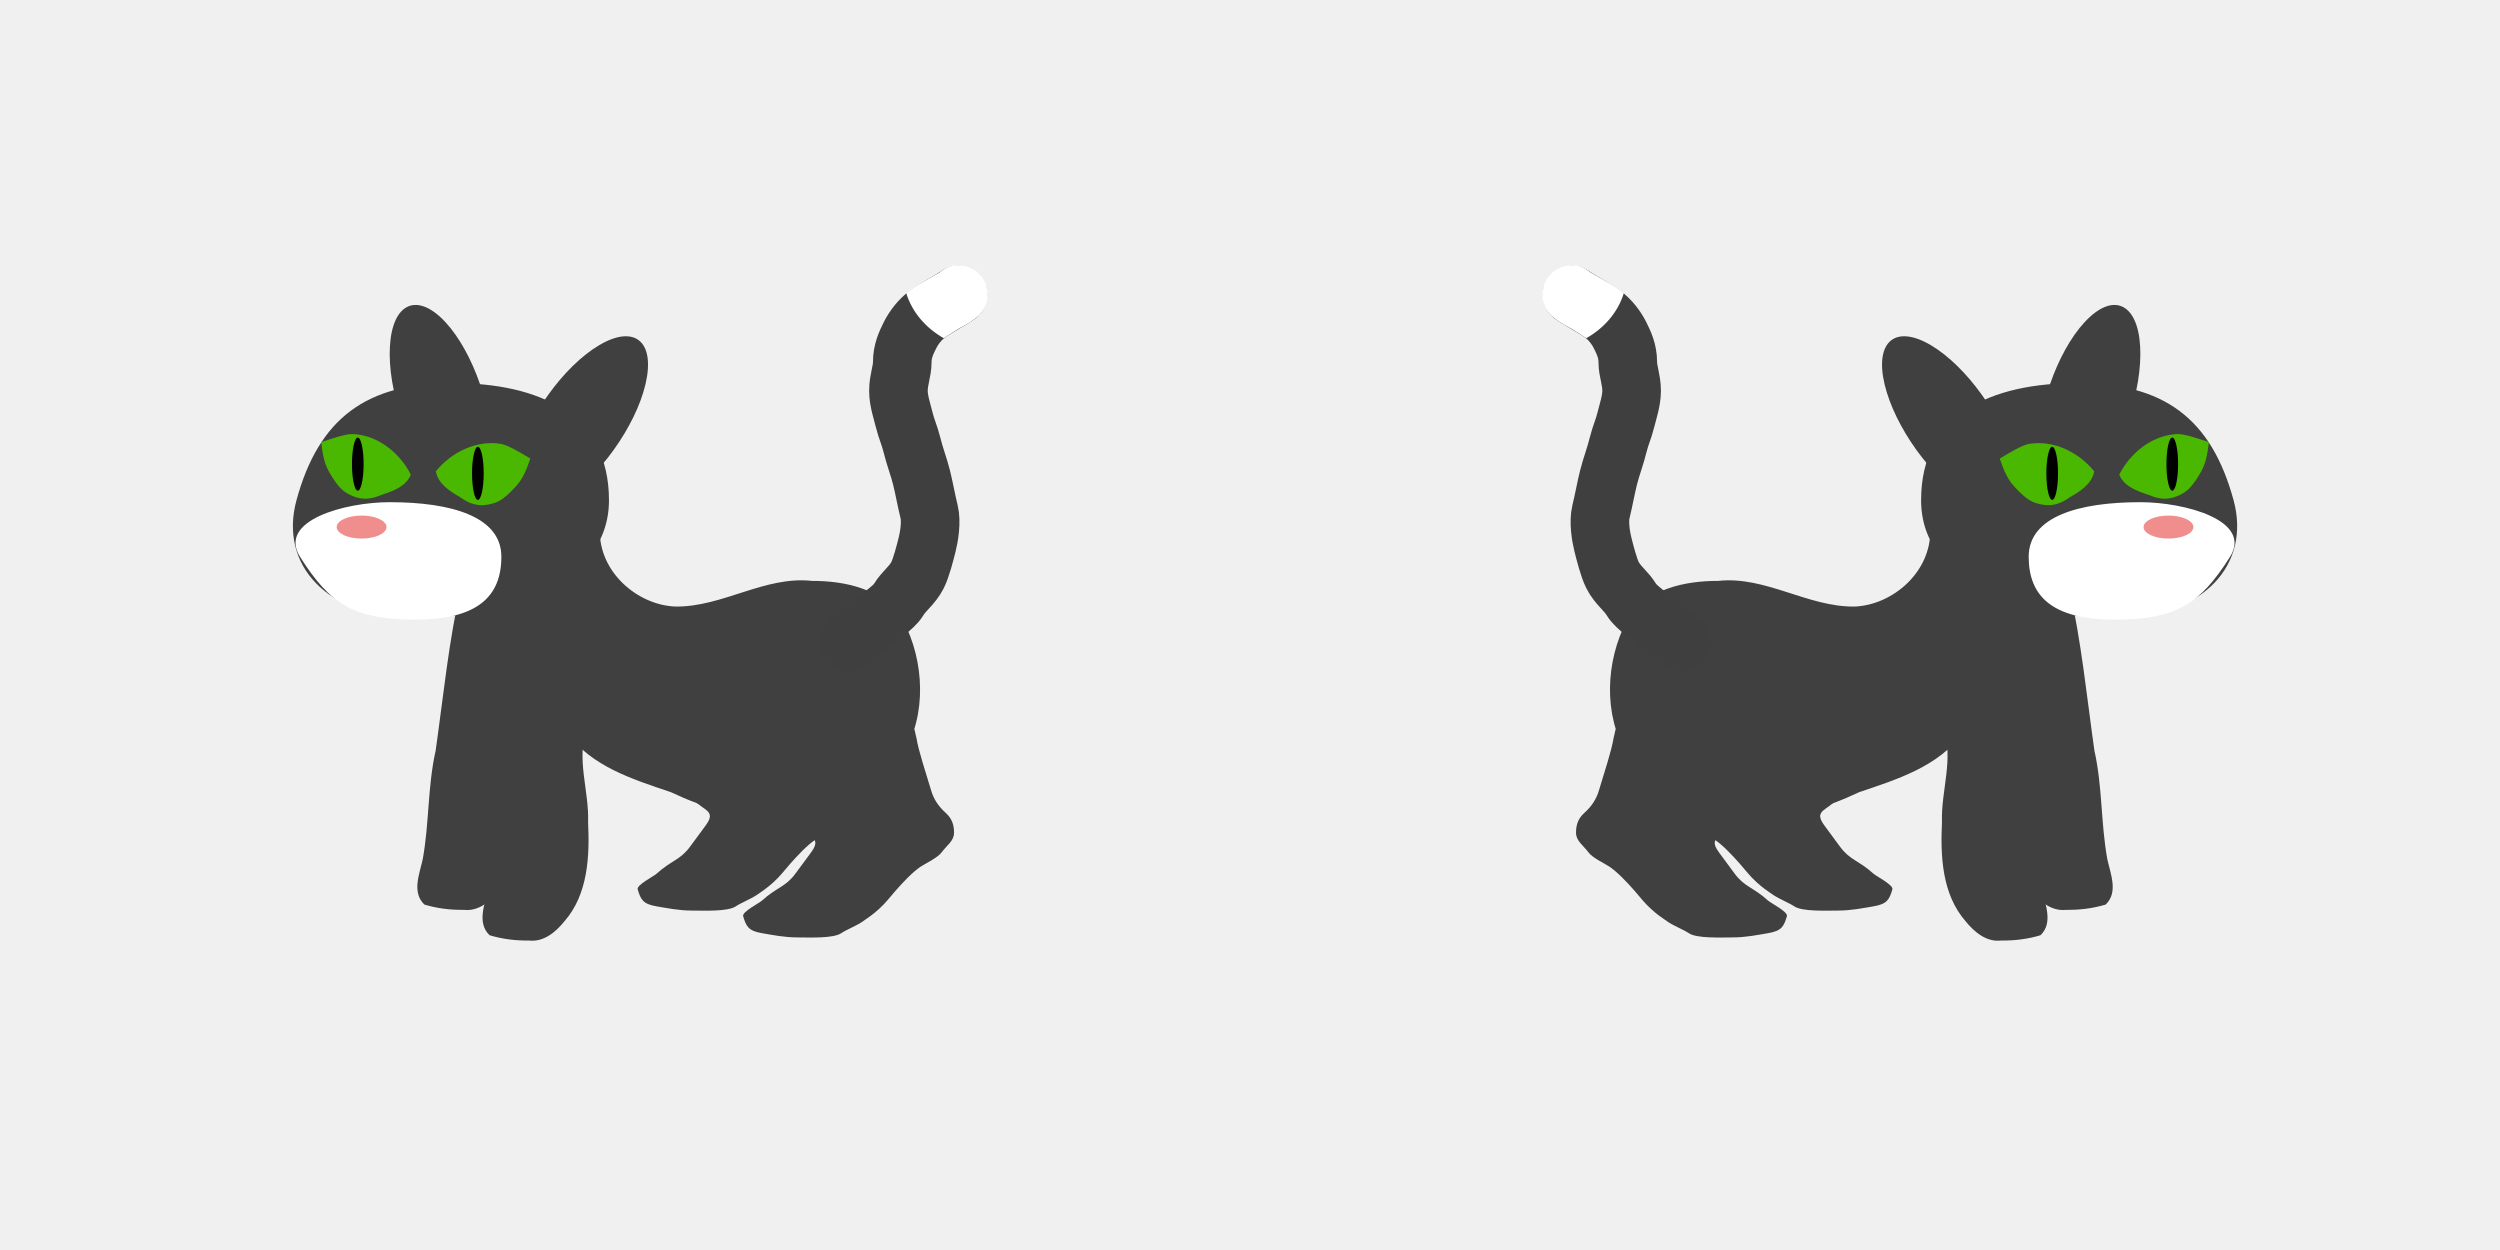
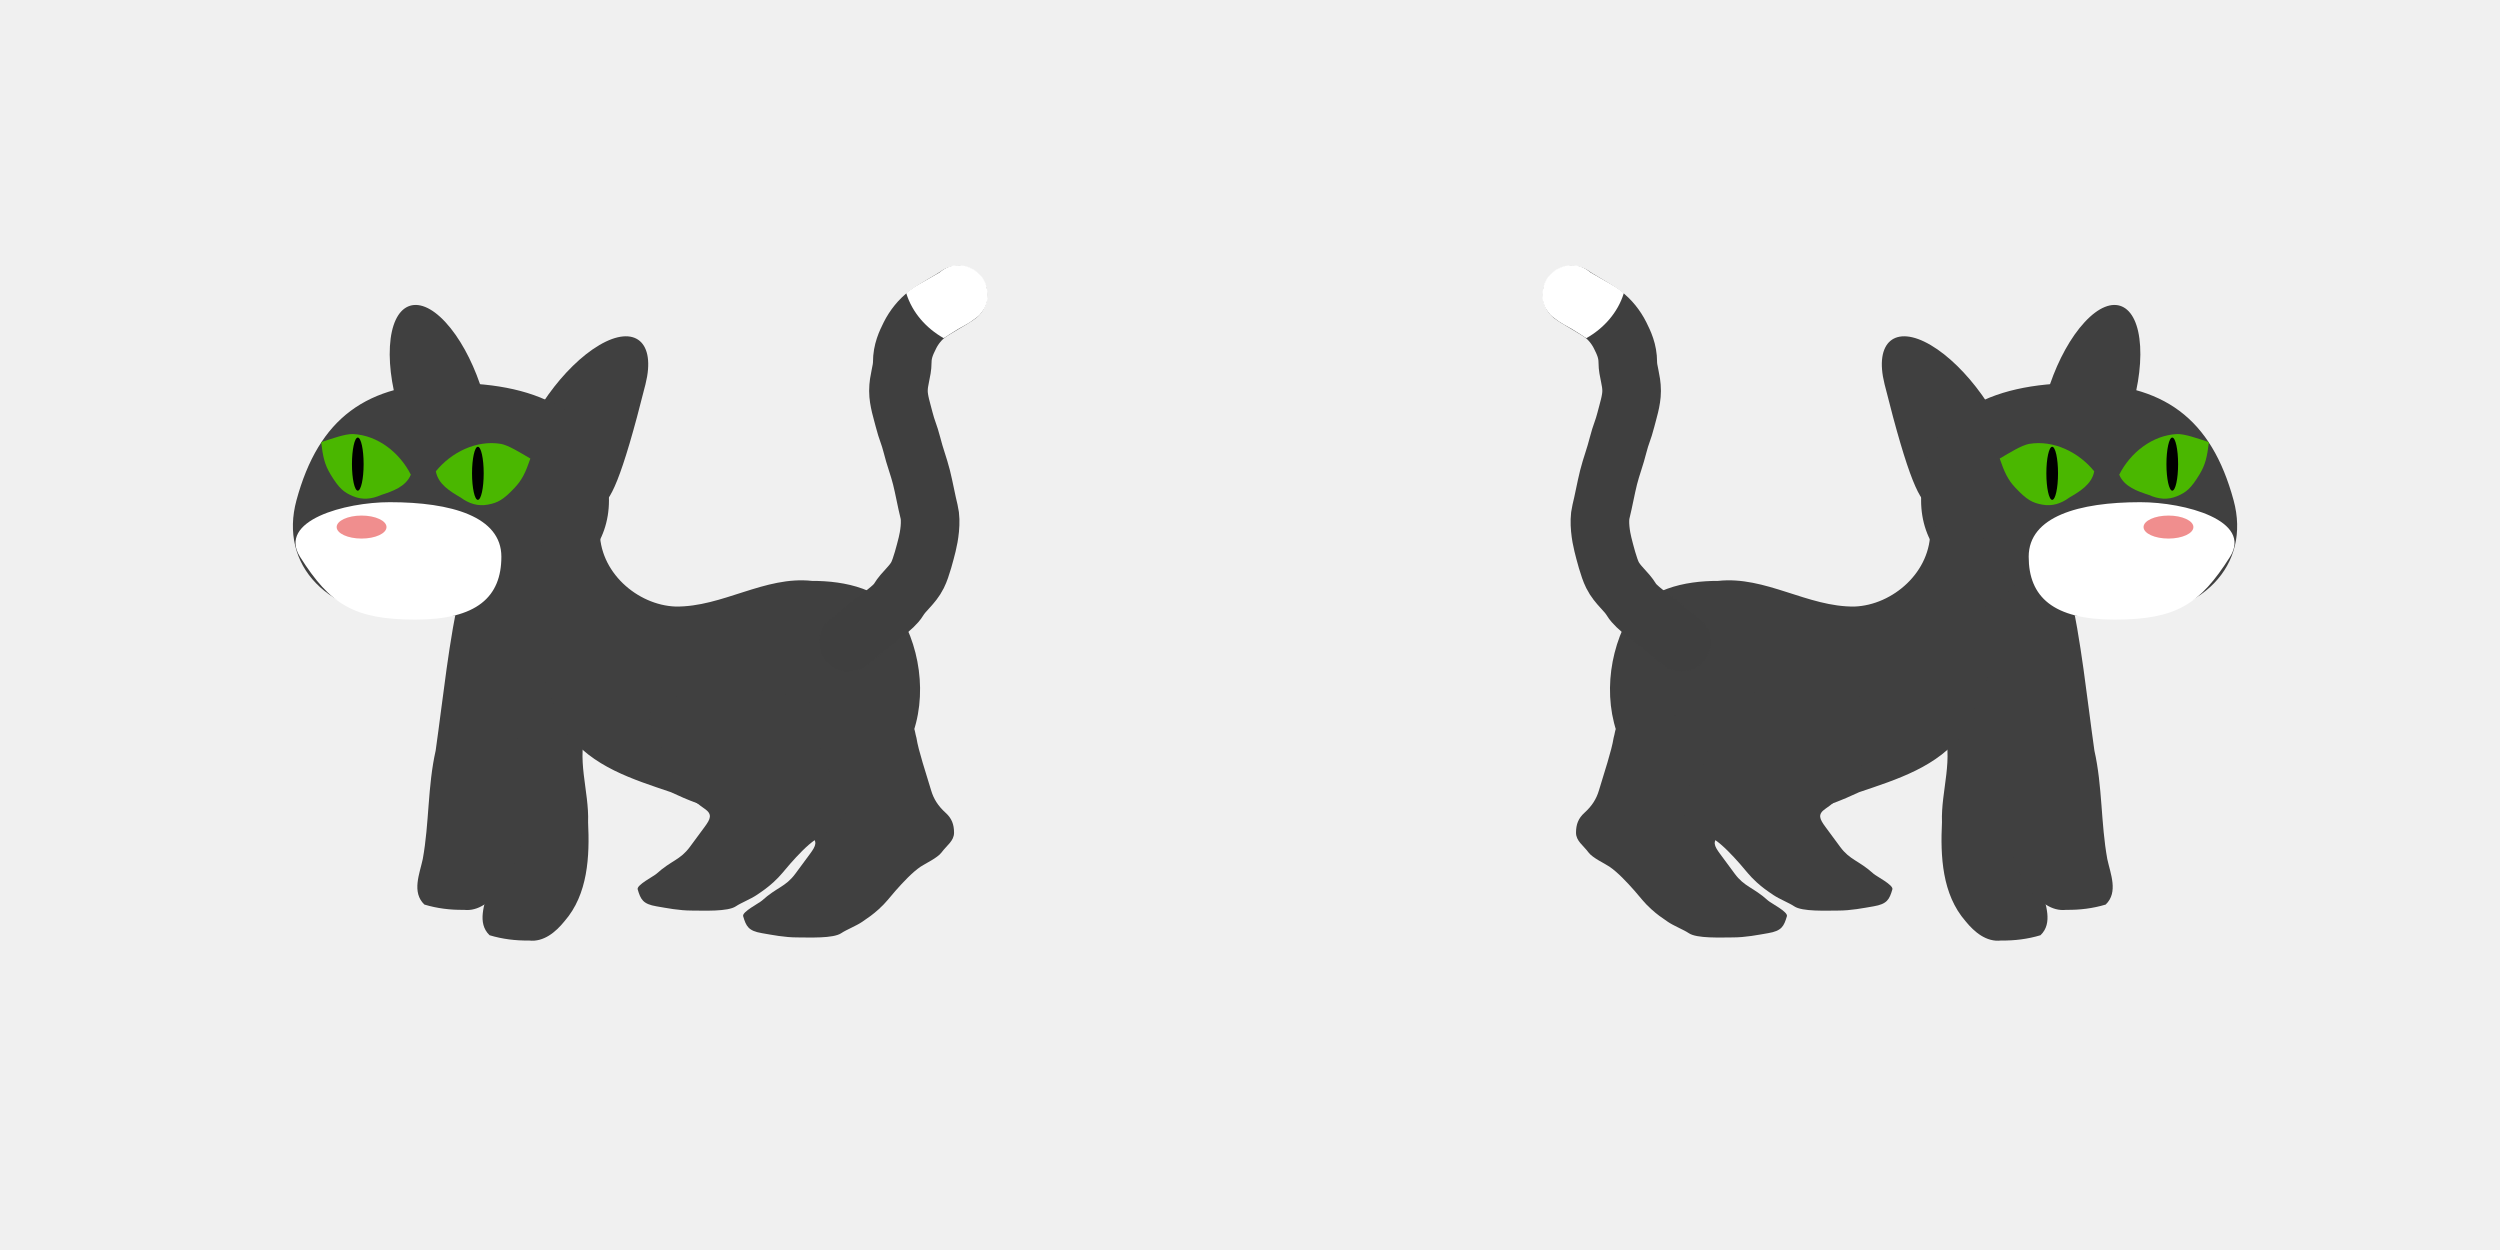
<svg xmlns="http://www.w3.org/2000/svg" xmlns:xlink="http://www.w3.org/1999/xlink" width="128" height="64" id="svg13285" version="1.0">
  <defs id="defs13287" />
  <g id="layer1">
    <g id="g16241" transform="matrix(-1,0,0,1,65.53915,0)">
      <path style="fill:#404040;fill-opacity:1;stroke:none;stroke-width:3;stroke-linecap:round;stroke-linejoin:round;stroke-miterlimit:4;stroke-dasharray:none;stroke-opacity:1" id="path16243" d="M 44 26 A 4 2 0 1 1  36,26 A 4 2 0 1 1  44 26 z" transform="matrix(5.920006e-2,1.011457,-1.301141,1.402245,74.43494,-56.3802)" />
-       <path transform="matrix(0.232981,0.986037,1.648259,0.970825,-16.38746,-43.06905)" d="M 44 26 A 4 2 0 1 1  36,26 A 4 2 0 1 1  44 26 z" id="path16245" style="fill:#404040;fill-opacity:1;stroke:none;stroke-width:3;stroke-linecap:round;stroke-linejoin:round;stroke-miterlimit:4;stroke-dasharray:none;stroke-opacity:1" />
+       <path transform="matrix(0.232981,0.986037,1.648259,0.970825,-16.38746,-43.06905)" style="fill:#404040;fill-opacity:1;stroke:none;stroke-width:3;stroke-linecap:round;stroke-linejoin:round;stroke-miterlimit:4;stroke-opacity:1" d="M 44,26 C 44,27.104 42.208,28 40,28 C 37.792,28 36,27.104 36,26 C 36,24.896 37.821,23.978 40,24 C 49.855,24.098 44,24.896 44,26 z " id="path16245" />
      <path style="fill:#404040;fill-opacity:1;stroke:none;stroke-width:3;stroke-linecap:round;stroke-linejoin:round;stroke-miterlimit:4;stroke-opacity:1" d="M 50.36,25.614 C 51.256,28.912 48.801,31.626 44.385,31.626 C 39.969,31.626 34.36,30.03 34.36,25.614 C 34.36,21.198 37.944,19.614 42.36,19.614 C 46.776,19.614 49.22,21.413 50.36,25.614 z " id="path16247" />
      <path style="fill:#404040;fill-opacity:1;fill-rule:evenodd;stroke:none;stroke-width:1px;stroke-linecap:butt;stroke-linejoin:miter;stroke-opacity:1" d="M 34.338,32.594 C 35.181,34.012 34.602,35.825 35.475,37.232 C 36.068,38.815 35.369,40.476 35.429,42.097 C 35.345,43.84 35.432,45.786 36.638,47.168 C 37.082,47.717 37.702,48.244 38.452,48.155 C 39.134,48.165 39.82,48.082 40.473,47.884 C 41.133,47.254 40.714,46.301 40.555,45.552 C 40.222,43.717 40.309,41.828 39.896,40.005 C 39.502,37.22 39.23,34.411 38.603,31.665 C 38.153,30.798 36.883,30.69 36.158,31.261 C 35.479,31.606 35.155,32.495 34.338,32.594 z " id="path16249" />
      <path style="fill:#404040;fill-opacity:1;fill-rule:evenodd;stroke:none;stroke-width:1px;stroke-linecap:butt;stroke-linejoin:miter;stroke-opacity:1" d="M 34.828,27.103 C 34.891,29.283 32.901,30.981 30.956,31.055 C 28.553,31.088 26.391,29.476 23.965,29.742 C 22.271,29.738 20.289,30.142 19.303,31.76 C 18.205,33.841 18.07,36.615 19.324,38.653 C 20.788,40.731 23.293,41.627 25.648,41.827 C 27.565,41.954 29.453,41.381 31.187,40.56 C 33.104,39.909 35.237,39.266 36.522,37.503 C 37.482,35.812 37.962,33.884 38.602,32.047 C 39.008,30.282 38.587,27.995 36.897,27.163 C 36.257,26.847 35.476,26.759 34.828,27.103 z " id="path16251" />
      <path id="path16253" d="M 37.676,31.023 C 38.519,32.441 37.94,34.254 38.813,35.661 C 39.405,37.245 38.706,38.905 38.767,40.527 C 38.683,42.27 38.77,44.215 39.976,45.597 C 40.419,46.146 41.039,46.673 41.79,46.584 C 42.472,46.594 43.158,46.512 43.811,46.313 C 44.471,45.683 44.052,44.731 43.893,43.981 C 43.56,42.146 43.646,40.258 43.234,38.434 C 42.839,35.649 42.568,32.841 41.94,30.094 C 41.491,29.227 40.221,29.119 39.495,29.691 C 38.816,30.035 38.492,30.924 37.676,31.023 z " style="fill:#404040;fill-opacity:1;fill-rule:evenodd;stroke:none;stroke-width:1px;stroke-linecap:butt;stroke-linejoin:miter;stroke-opacity:1" />
      <path id="path16255" d="M 50.169,28.523 C 48.637,30.941 47.423,31.724 44.268,31.724 C 41.114,31.724 39.869,30.557 39.869,28.503 C 39.869,26.449 42.429,25.712 45.584,25.712 C 47.869,25.712 51.355,26.651 50.169,28.523 z " style="fill:#ffffff;fill-opacity:1;stroke:none;stroke-width:3;stroke-linecap:round;stroke-linejoin:round;stroke-miterlimit:4;stroke-opacity:1" />
      <path style="fill:#4ab700;fill-opacity:1;fill-rule:evenodd;stroke:none;stroke-width:1px;stroke-linecap:butt;stroke-linejoin:miter;stroke-opacity:1;display:inline" d="M 44.505,24.303 C 45.068,23.186 46.19,22.283 47.47,22.223 C 47.871,22.214 48.518,22.449 49.095,22.637 C 49.007,23.394 48.913,23.794 48.623,24.276 C 48.179,25.014 47.933,25.206 47.478,25.4 C 46.99,25.608 46.513,25.559 46.029,25.344 C 45.443,25.153 44.76,24.923 44.505,24.303 z " id="path16257" />
      <path style="fill:#000000;fill-opacity:1;stroke:none;stroke-width:2;stroke-linejoin:round;stroke-miterlimit:4;stroke-dasharray:none;stroke-opacity:1;display:inline" id="path16259" d="M 772.876 576.757 A 2.27 10.34 0 1 1  768.336,576.757 A 2.27 10.34 0 1 1  772.876 576.757 z" transform="matrix(0.131472,0,0,0.131472,-54.09289,-52.06484)" />
      <path id="path16261" d="M 43.224,24.131 C 42.437,23.159 41.149,22.515 39.885,22.728 C 39.491,22.805 38.908,23.172 38.385,23.478 C 38.632,24.199 38.808,24.569 39.194,24.979 C 39.785,25.607 40.066,25.742 40.551,25.835 C 41.072,25.935 41.528,25.785 41.955,25.472 C 42.487,25.161 43.106,24.792 43.224,24.131 z " style="fill:#4ab700;fill-opacity:1;fill-rule:evenodd;stroke:none;stroke-width:1px;stroke-linecap:butt;stroke-linejoin:miter;stroke-opacity:1;display:inline" />
      <path transform="matrix(-0.131472,0,0,0.131472,142.3855,-51.59359)" d="M 772.876 576.757 A 2.27 10.34 0 1 1  768.336,576.757 A 2.27 10.34 0 1 1  772.876 576.757 z" id="path16263" style="fill:#000000;fill-opacity:1;stroke:none;stroke-width:2;stroke-linejoin:round;stroke-miterlimit:4;stroke-dasharray:none;stroke-opacity:1;display:inline" />
      <path style="fill:#404040;fill-opacity:1;fill-rule:evenodd;stroke:none;stroke-width:1px;stroke-linecap:butt;stroke-linejoin:miter;stroke-opacity:1" d="M 18.617,37.779 C 18.518,38.432 18.122,39.602 17.868,40.46 C 17.739,40.899 17.517,41.26 17.12,41.619 C 16.811,41.898 16.692,42.211 16.692,42.634 C 16.692,43.059 17.062,43.279 17.334,43.648 C 17.538,43.925 18.184,44.224 18.403,44.373 C 18.826,44.659 19.309,45.178 19.686,45.604 C 19.99,45.948 20.173,46.214 20.541,46.546 C 20.846,46.822 21.061,46.971 21.397,47.199 C 21.708,47.41 22.203,47.6 22.466,47.778 C 22.878,48.058 24.114,47.996 24.711,47.996 C 25.379,47.996 25.983,47.871 26.528,47.778 C 27.223,47.661 27.337,47.428 27.49,46.909 C 27.556,46.688 26.672,46.242 26.528,46.112 C 25.765,45.422 25.319,45.414 24.818,44.735 C 24.517,44.328 24.347,44.096 24.069,43.721 C 23.764,43.307 23.644,43.067 24.069,42.779 C 25.15,42.046 25.712,41.079 26.101,40.025 C 26.172,39.832 26.243,39.639 26.314,39.446 C 26.651,38.534 27.459,37.836 26.208,37.199 C 25.698,36.94 24.774,36.965 24.283,36.909 C 23.659,36.839 22.952,36.772 22.359,36.692 C 21.323,36.552 20.07,36.871 19.258,37.054 C 18.609,37.201 18.756,37.306 18.617,37.779 z " id="path16265" />
      <path id="path16267" d="M 24.016,36.405 C 23.917,37.057 23.521,38.228 23.268,39.086 C 23.138,39.524 22.917,39.886 22.519,40.245 C 22.211,40.524 22.092,40.837 22.092,41.259 C 22.092,41.684 22.461,41.905 22.733,42.274 C 22.937,42.551 23.583,42.85 23.802,42.998 C 24.225,43.285 24.708,43.804 25.085,44.23 C 25.389,44.574 25.572,44.839 25.94,45.172 C 26.245,45.448 26.46,45.597 26.796,45.824 C 27.107,46.035 27.602,46.226 27.865,46.404 C 28.277,46.683 29.513,46.621 30.11,46.621 C 30.778,46.621 31.382,46.496 31.927,46.404 C 32.622,46.286 32.737,46.053 32.89,45.534 C 32.955,45.313 32.072,44.868 31.927,44.737 C 31.164,44.048 30.718,44.04 30.217,43.361 C 29.916,42.953 29.746,42.722 29.468,42.346 C 29.163,41.932 29.044,41.692 29.468,41.404 C 30.549,40.672 31.111,39.705 31.5,38.651 C 31.571,38.458 31.642,38.264 31.714,38.071 C 32.05,37.16 32.859,36.461 31.607,35.825 C 31.097,35.566 30.173,35.591 29.682,35.535 C 29.058,35.465 28.351,35.398 27.758,35.318 C 26.722,35.177 25.469,35.497 24.657,35.68 C 24.008,35.827 24.155,35.932 24.016,36.405 z " style="fill:#404040;fill-opacity:1;fill-rule:evenodd;stroke:none;stroke-width:1px;stroke-linecap:butt;stroke-linejoin:miter;stroke-opacity:1" />
      <path style="fill:none;fill-opacity:0.75;fill-rule:evenodd;stroke:#3f3f3f;stroke-width:3;stroke-linecap:round;stroke-linejoin:miter;stroke-miterlimit:4;stroke-dasharray:none;stroke-opacity:1" d="M 16.496,15.108 C 16.737,15.296 17.696,15.811 18.067,16.089 C 18.431,16.362 18.739,16.748 18.95,17.169 C 19.141,17.552 19.343,17.974 19.343,18.544 C 19.343,19.018 19.539,19.434 19.539,20.016 C 19.539,20.51 19.353,21.056 19.245,21.489 C 19.11,22.027 18.981,22.249 18.852,22.765 C 18.693,23.403 18.499,23.884 18.361,24.434 C 18.219,25.001 18.108,25.644 17.969,26.201 C 17.841,26.709 17.968,27.475 18.067,27.869 C 18.172,28.289 18.368,29.062 18.558,29.44 C 18.82,29.966 19.26,30.251 19.539,30.716 C 19.781,31.12 20.571,31.625 21.012,31.992 C 21.387,32.305 21.736,32.61 22.092,32.876" id="path16269" />
      <path style="fill:#f08e8e;fill-opacity:1;stroke:none;stroke-width:3;stroke-linecap:round;stroke-linejoin:round;stroke-miterlimit:4;stroke-dasharray:none;stroke-opacity:1" id="path16271" d="M 45.942 33.372 A 1.276 0.589 0 1 1  43.39,33.372 A 1.276 0.589 0 1 1  45.942 33.372 z" transform="translate(2.360087,-6.386117)" />
      <path style="fill:#ffffff;fill-opacity:1;fill-rule:evenodd;stroke:none;stroke-width:3;stroke-linecap:round;stroke-linejoin:miter;stroke-miterlimit:4;stroke-opacity:1" d="M 48.844 13.594 C 48.591 13.634 48.36 13.744 48.156 13.906 C 48.153 13.908 48.131 13.934 48.125 13.938 C 48.026 13.993 47.751 14.151 47.531 14.281 C 47.212 14.47 46.889 14.63 46.562 14.875 C 46.508 14.916 46.458 14.957 46.406 15 C 46.398 15.007 46.415 15.024 46.406 15.031 C 46.711 16.005 47.414 16.8 48.312 17.312 C 48.332 17.295 48.357 17.295 48.375 17.281 C 48.42 17.248 48.749 17.029 49.062 16.844 C 49.376 16.659 49.608 16.564 49.969 16.281 C 50.03 16.235 50.104 16.179 50.156 16.125 C 50.195 16.084 50.248 16.014 50.281 15.969 C 50.297 15.946 50.329 15.898 50.344 15.875 C 50.358 15.851 50.393 15.806 50.406 15.781 C 50.482 15.633 50.539 15.446 50.562 15.281 C 50.572 15.208 50.564 15.106 50.562 15.031 C 50.559 14.957 50.546 14.856 50.531 14.781 C 50.525 14.753 50.508 14.715 50.5 14.688 C 50.487 14.641 50.486 14.576 50.469 14.531 C 50.454 14.496 50.423 14.44 50.406 14.406 C 50.389 14.373 50.363 14.313 50.344 14.281 C 50.329 14.258 50.298 14.21 50.281 14.188 C 50.27 14.173 50.23 14.139 50.219 14.125 C 50.165 14.062 50.095 13.991 50.031 13.938 C 49.988 13.903 49.921 13.842 49.875 13.812 C 49.844 13.793 49.783 13.767 49.75 13.75 C 49.717 13.733 49.659 13.702 49.625 13.688 C 49.573 13.667 49.492 13.639 49.438 13.625 C 49.373 13.609 49.286 13.601 49.219 13.594 C 49.095 13.583 48.964 13.575 48.844 13.594 z " transform="matrix(-1,0,0,1,65.53915,0)" id="path17158" />
    </g>
    <use x="0" y="0" xlink:href="#g16241" id="use16273" transform="matrix(-1,0,0,1,129.5391,0)" width="128" height="64" />
  </g>
</svg>
